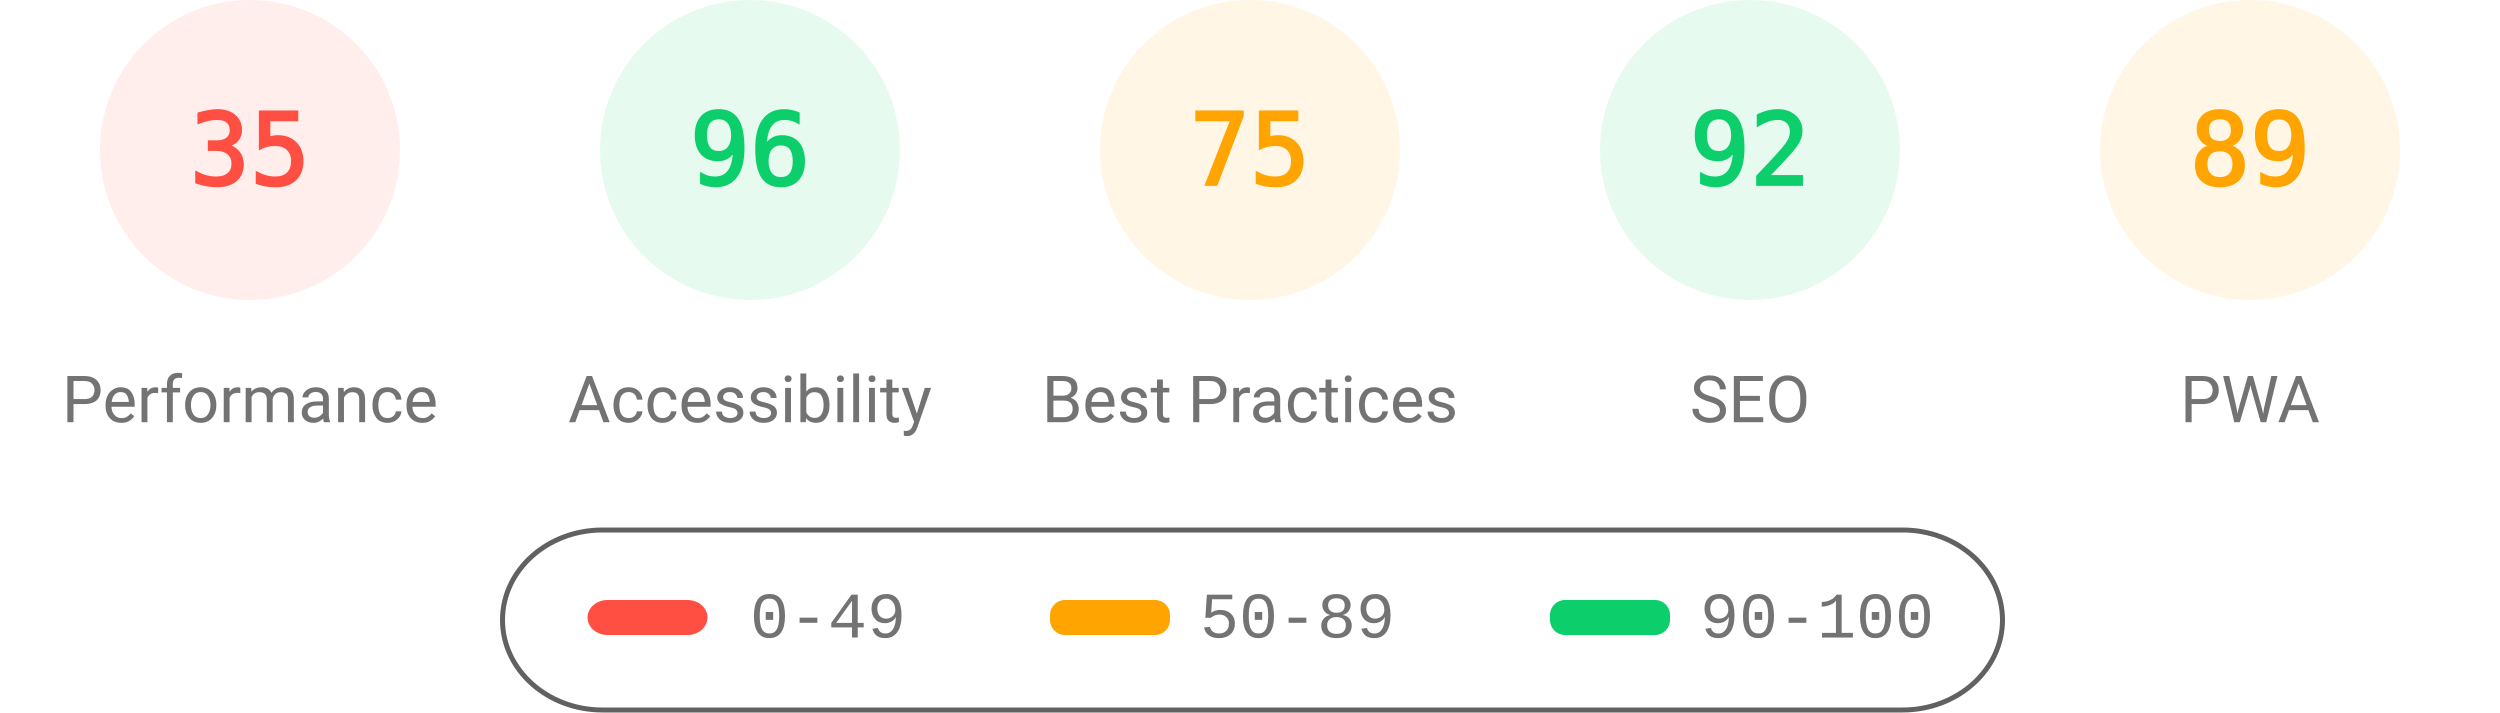
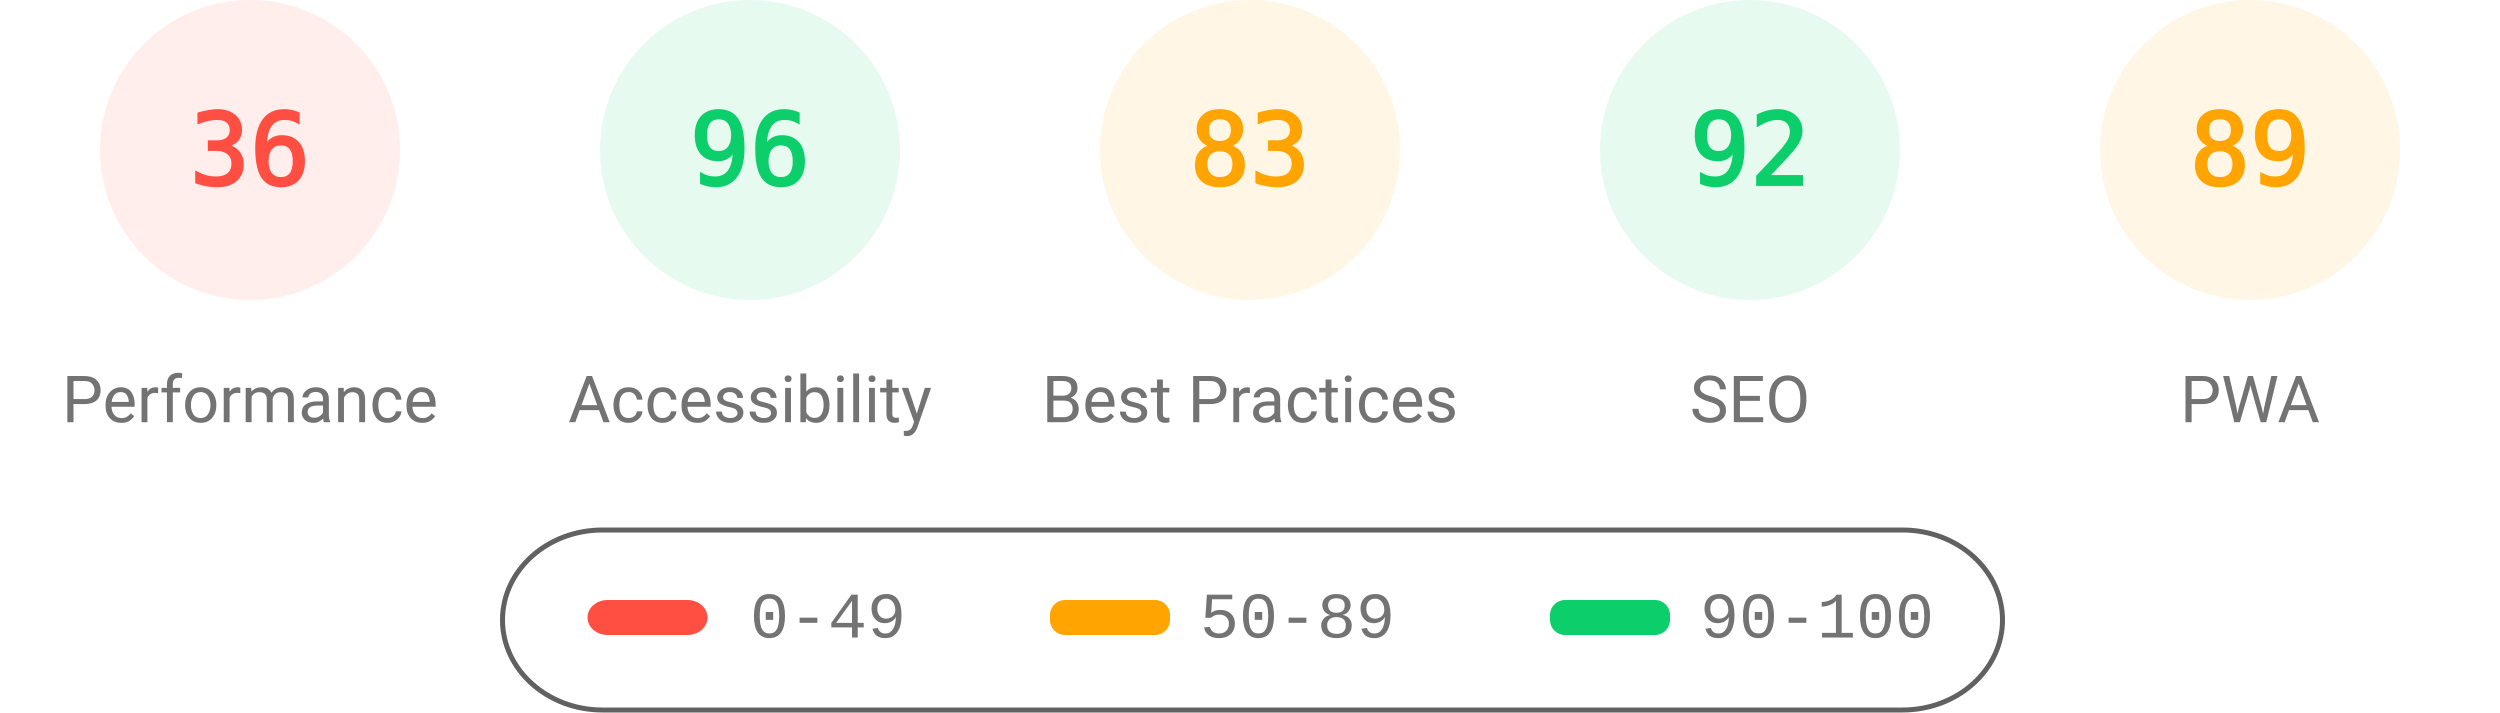
<svg xmlns="http://www.w3.org/2000/svg" fill="none" width="1000" height="285">
  <style>.gauge-base{opacity:.1}.gauge-arc{fill:none;animation-delay:250ms;stroke-linecap:round;transform:rotate(-90deg);transform-origin:100px 60px;animation:load-gauge 1s ease forwards}.guage-text{font-size:40px;font-family:monospace;text-align:center}.guage-red{color:#ff4e42;fill:#ff4e42;stroke:#ff4e42}.guage-orange{color:#ffa400;fill:#ffa400;stroke:#ffa400}.guage-green{color:#0cce6b;fill:#0cce6b;stroke:#0cce6b}.guage-undefined{color:#5c5c5c;fill:#5c5c5c;stroke:#5c5c5c}.guage-title{color:#737373;fill:#737373;stroke:none;font-size:26px;line-height:26px;font-family:Roboto,Halvetica,Arial,sans-serif}@keyframes load-gauge{from{stroke-dasharray:0 352.858}}</style>
  <svg class="guage-div guage-perf guage-red" viewBox="0 0 200 200" width="200" height="200">
    <circle class="gauge-base" r="56" cx="100" cy="60" stroke-width="8" />
-     <circle class="gauge-arc guage-arc-1" r="56" cx="100" cy="60" stroke-width="8" style="stroke-dasharray:123.15,351.858" />
-     <text class="guage-text" x="100" y="60" alignment-baseline="central" dominant-baseline="central" text-anchor="middle">35</text>
+     <circle class="gauge-arc guage-arc-1" r="56" cx="100" cy="60" stroke-width="8" style="stroke-dasharray:126.669,351.858" />
+     <text class="guage-text" x="100" y="60" alignment-baseline="central" dominant-baseline="central" text-anchor="middle">36</text>
    <text class="guage-title" x="100" y="160" alignment-baseline="central" dominant-baseline="central" text-anchor="middle">Performance</text>
  </svg>
  <svg class="guage-div guage-acc guage-green" viewBox="0 0 200 200" width="200" height="200" x="200">
    <circle class="gauge-base" r="56" cx="100" cy="60" stroke-width="8" />
    <circle class="gauge-arc guage-arc-2" r="56" cx="100" cy="60" stroke-width="8" style="stroke-dasharray:337.784,351.858" />
    <text class="guage-text" x="100" y="60" alignment-baseline="central" dominant-baseline="central" text-anchor="middle">96</text>
    <text class="guage-title" x="100" y="160" alignment-baseline="central" dominant-baseline="central" text-anchor="middle">Accessibility</text>
  </svg>
  <svg class="guage-div guage-best guage-orange" viewBox="0 0 200 200" width="200" height="200" x="400">
    <circle class="gauge-base" r="56" cx="100" cy="60" stroke-width="8" />
-     <circle class="gauge-arc guage-arc-3" r="56" cx="100" cy="60" stroke-width="8" style="stroke-dasharray:263.893,351.858" />
-     <text class="guage-text" x="100" y="60" alignment-baseline="central" dominant-baseline="central" text-anchor="middle">75</text>
+     <circle class="gauge-arc guage-arc-3" r="56" cx="100" cy="60" stroke-width="8" style="stroke-dasharray:292.042,351.858" />
+     <text class="guage-text" x="100" y="60" alignment-baseline="central" dominant-baseline="central" text-anchor="middle">83</text>
    <text class="guage-title" x="100" y="160" alignment-baseline="central" dominant-baseline="central" text-anchor="middle">Best Practices</text>
  </svg>
  <svg class="guage-div guage-seo guage-green" viewBox="0 0 200 200" width="200" height="200" x="600">
    <circle class="gauge-base" r="56" cx="100" cy="60" stroke-width="8" />
    <circle class="gauge-arc guage-arc-4" r="56" cx="100" cy="60" stroke-width="8" style="stroke-dasharray:323.709,351.858" />
    <text class="guage-text" x="100" y="60" alignment-baseline="central" dominant-baseline="central" text-anchor="middle">92</text>
    <text class="guage-title" x="100" y="160" alignment-baseline="central" dominant-baseline="central" text-anchor="middle">SEO</text>
  </svg>
  <svg class="guage-div guage-pwa guage-orange" viewBox="0 0 200 200" width="200" height="200" x="800">
    <circle class="gauge-base" r="56" cx="100" cy="60" stroke-width="8" />
    <circle class="gauge-arc guage-arc-4" r="56" cx="100" cy="60" stroke-width="8" style="stroke-dasharray:313.154,351.858" />
    <text class="guage-text" x="100" y="60" alignment-baseline="central" dominant-baseline="central" text-anchor="middle">89</text>
    <text class="guage-title" x="100" y="160" alignment-baseline="central" dominant-baseline="central" text-anchor="middle">PWA</text>
  </svg>
  <svg width="604" height="76" x="200" y="210">
    <path fill="none" id="canvas_background" d="M-1-1h604v80H-1z" />
    <rect fill-opacity="0" stroke="#616161" stroke-width="2" rx="40" id="svg_2" height="72" width="600" y="2" x="1" fill="#000" />
    <rect stroke="#000" rx="8" id="svg_3" height="14" width="48" y="30" x="35" stroke-opacity="null" stroke-width="0" fill="#ff4e42" />
    <rect stroke="#000" rx="6" id="svg_4" height="14" width="48" y="30" x="220" stroke-opacity="null" stroke-width="0" fill="#ffa400" />
    <rect stroke="#000" rx="6" id="svg_5" height="14" width="48" y="30" x="420" stroke-opacity="null" stroke-width="0" fill="#0cce6b" />
    <text xml:space="preserve" text-anchor="start" font-family="'Courier New', Courier, monospace" font-size="26" id="svg_6" y="45" x="100" stroke-opacity="null" stroke-width="0" stroke="#000" fill="#737373">0-49</text>
    <text xml:space="preserve" text-anchor="start" font-family="'Courier New', Courier, monospace" font-size="26" id="svg_7" y="45" x="280" stroke-opacity="null" stroke-width="0" stroke="#000" fill="#737373">50-89</text>
    <text xml:space="preserve" text-anchor="start" font-family="'Courier New', Courier, monospace" font-size="26" id="svg_8" y="45" x="480" stroke-opacity="null" stroke-width="0" stroke="#000" fill="#737373">90-100</text>
  </svg>
</svg>
